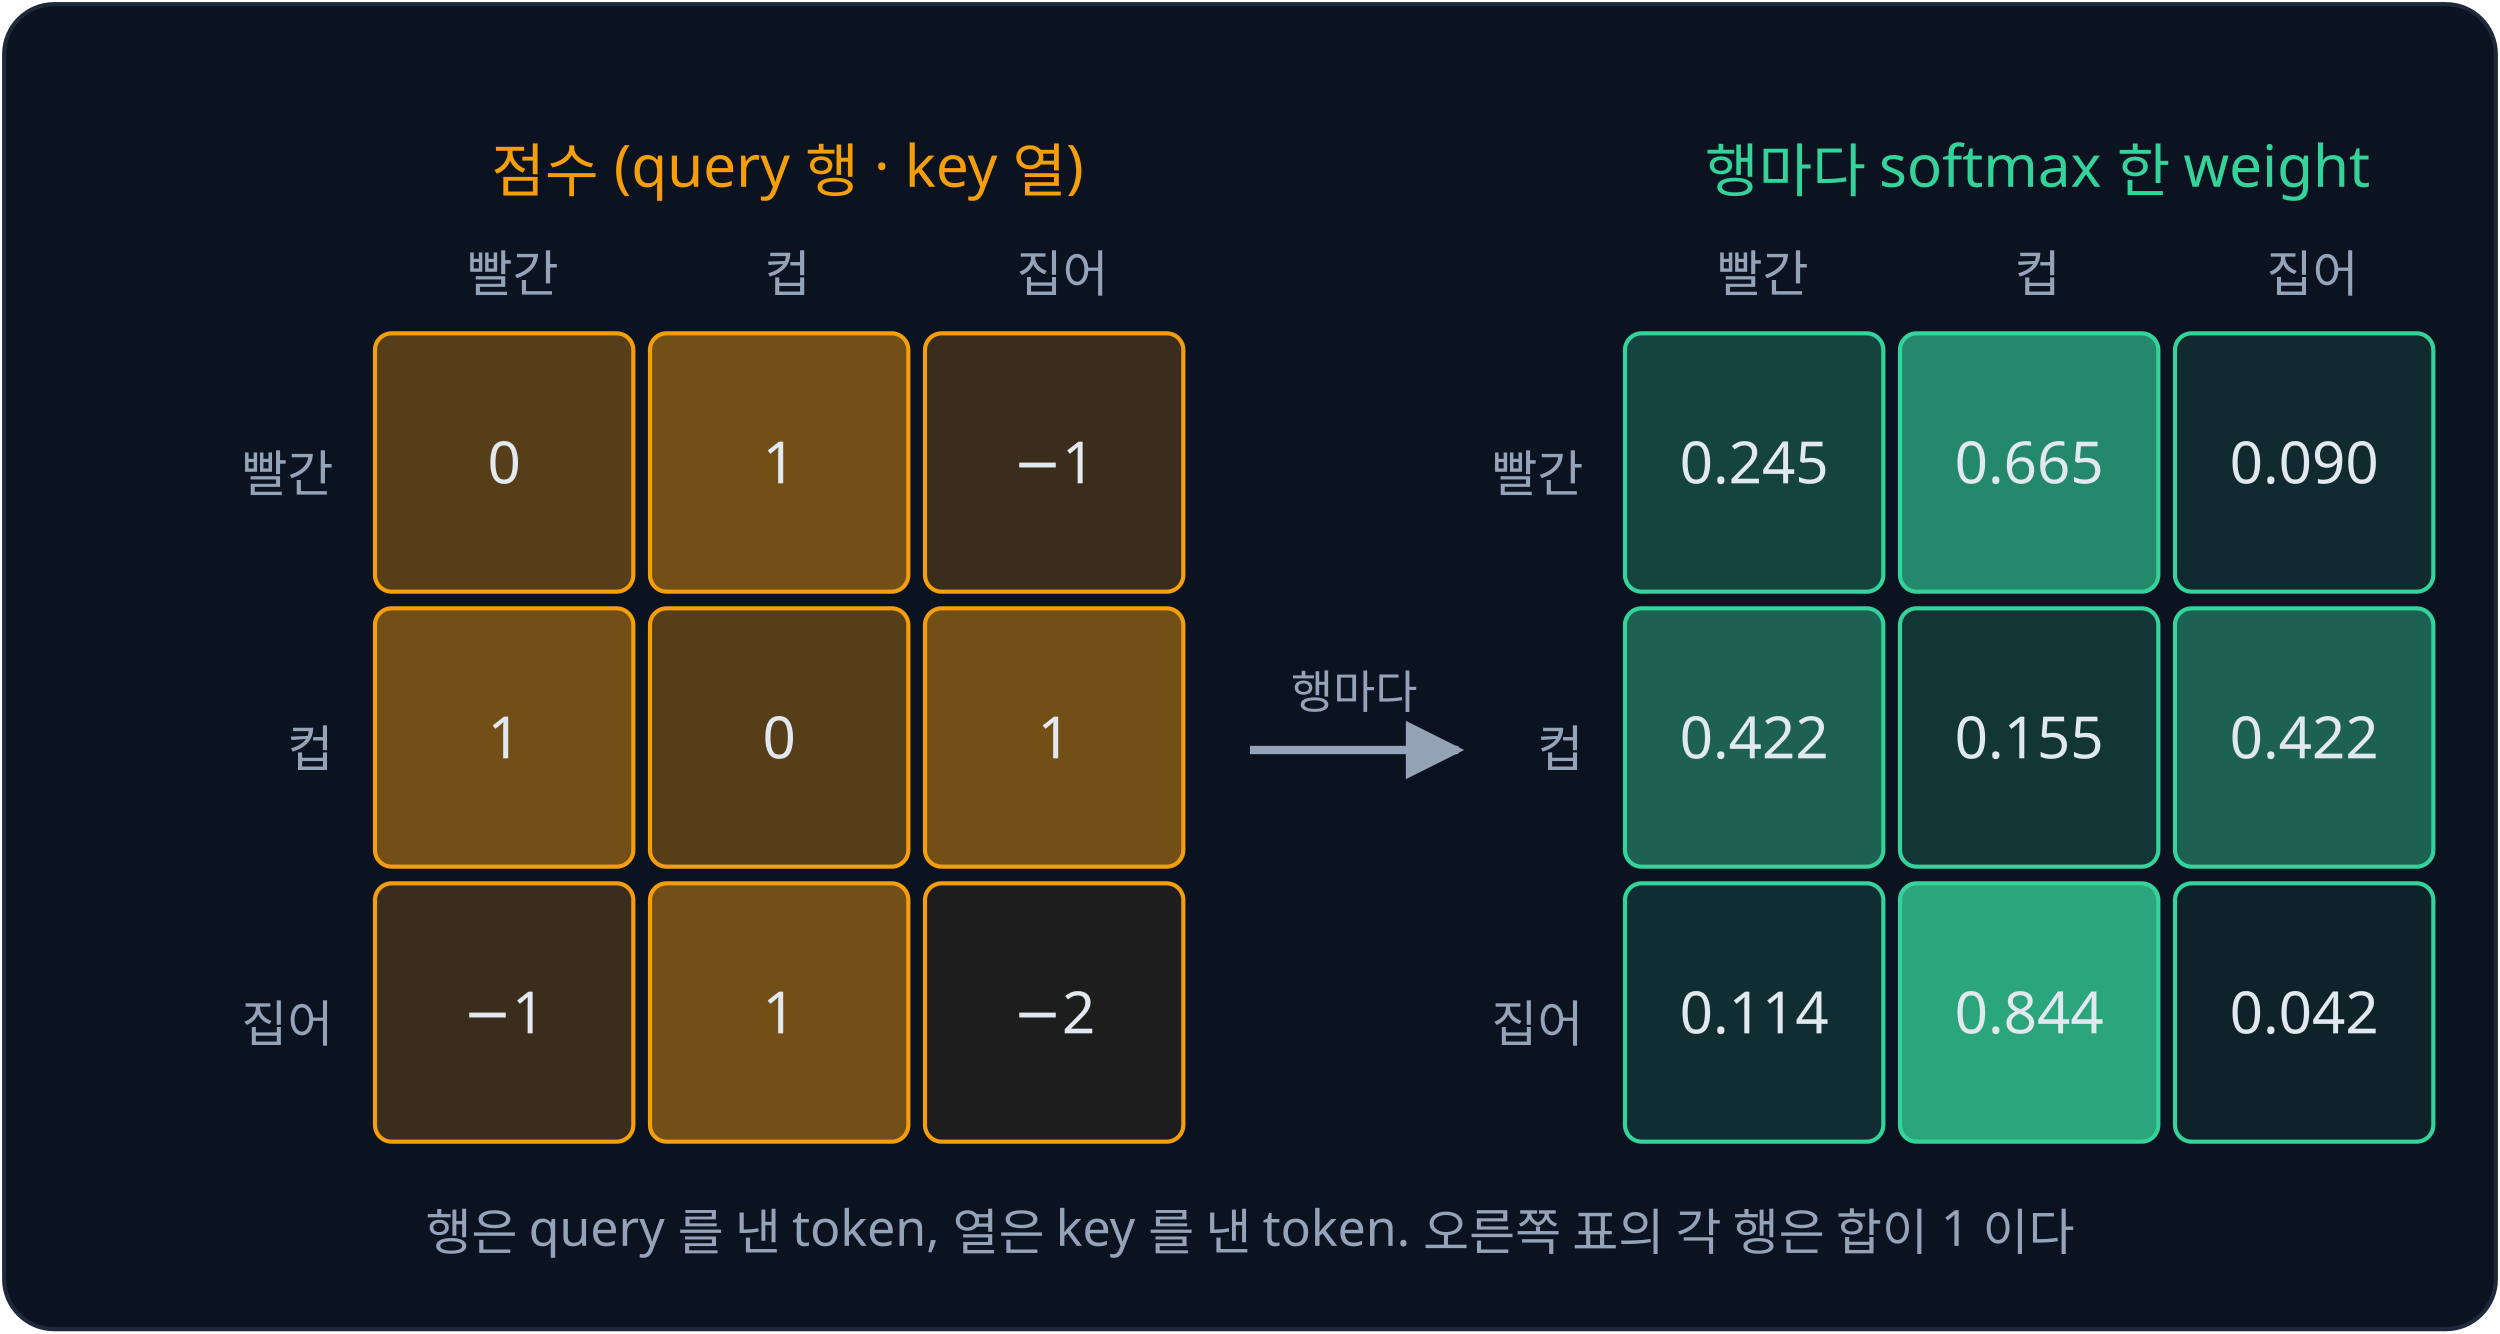
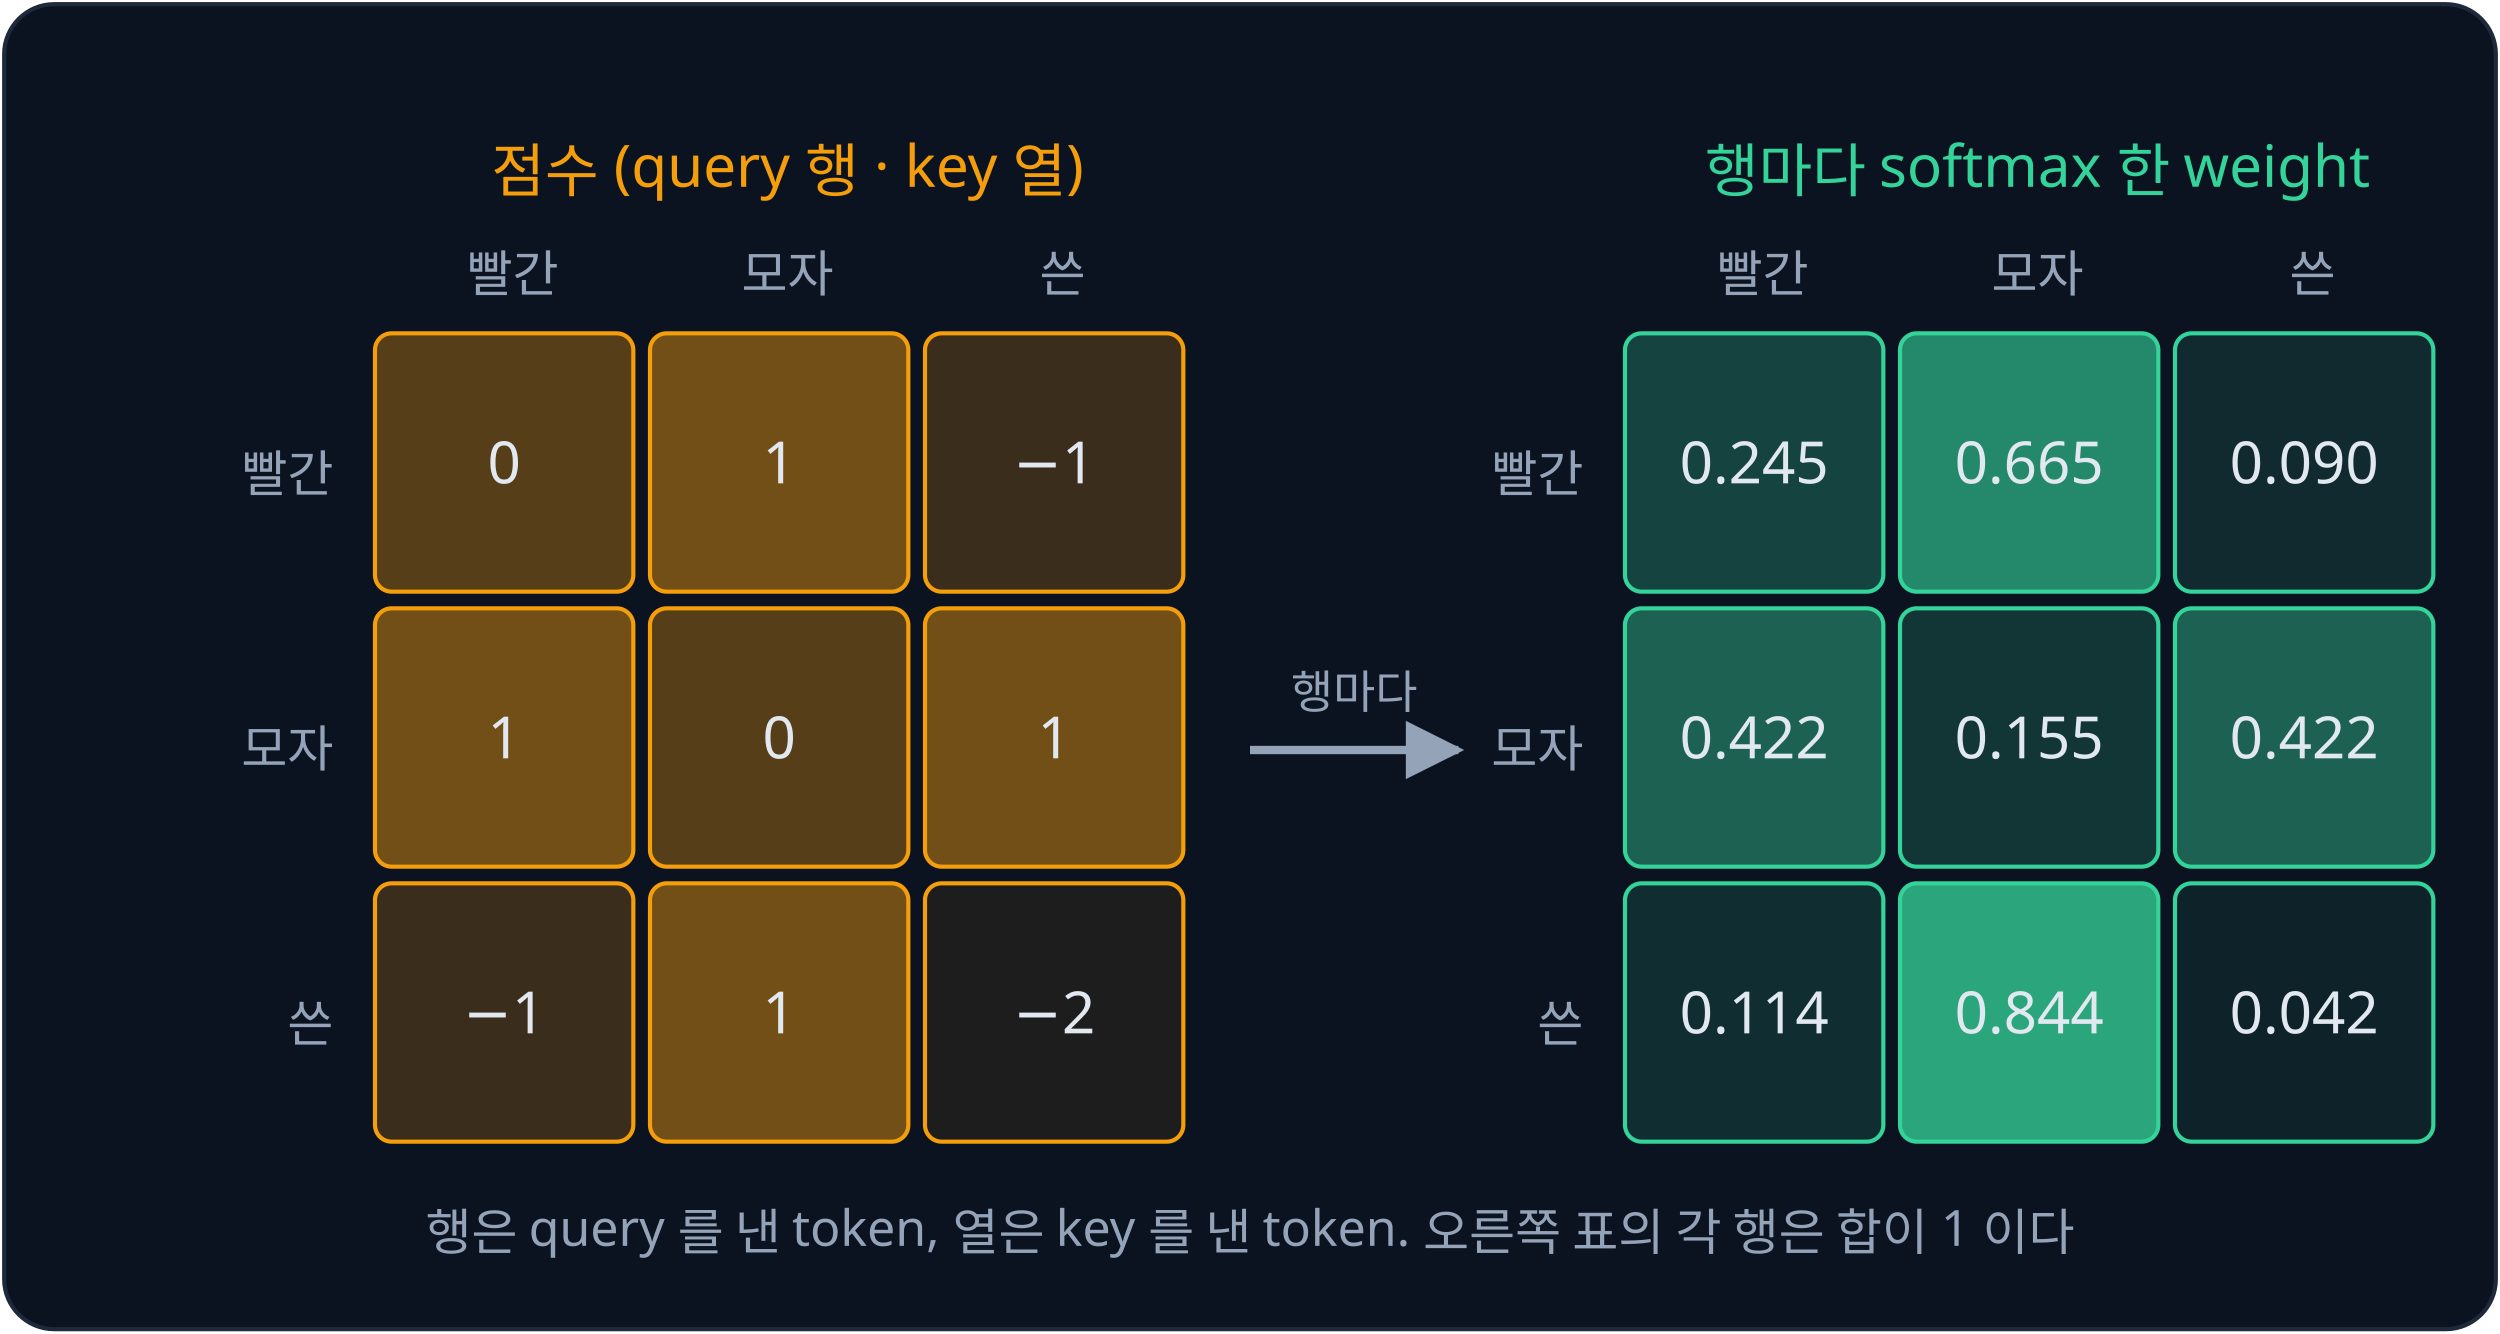
<svg xmlns="http://www.w3.org/2000/svg" viewBox="0 0 600 320" font-family="Pretendard, 'Apple SD Gothic Neo', 'Noto Sans KR', system-ui, sans-serif">
  <defs>
    <marker id="a94a3b8" viewBox="0 0 10 10" refX="9" refY="5" markerWidth="7" markerHeight="7" orient="auto-start-reverse">
      <path d="M0,0 L10,5 L0,10 z" fill="#94a3b8" />
    </marker>
    <marker id="af59e0b" viewBox="0 0 10 10" refX="9" refY="5" markerWidth="7" markerHeight="7" orient="auto-start-reverse">
      <path d="M0,0 L10,5 L0,10 z" fill="#f59e0b" />
    </marker>
    <marker id="a38bdf8" viewBox="0 0 10 10" refX="9" refY="5" markerWidth="7" markerHeight="7" orient="auto-start-reverse">
      <path d="M0,0 L10,5 L0,10 z" fill="#38bdf8" />
    </marker>
    <marker id="a34d399" viewBox="0 0 10 10" refX="9" refY="5" markerWidth="7" markerHeight="7" orient="auto-start-reverse">
      <path d="M0,0 L10,5 L0,10 z" fill="#34d399" />
    </marker>
    <marker id="af87171" viewBox="0 0 10 10" refX="9" refY="5" markerWidth="7" markerHeight="7" orient="auto-start-reverse">
      <path d="M0,0 L10,5 L0,10 z" fill="#f87171" />
    </marker>
    <marker id="aa78bfa" viewBox="0 0 10 10" refX="9" refY="5" markerWidth="7" markerHeight="7" orient="auto-start-reverse">
      <path d="M0,0 L10,5 L0,10 z" fill="#a78bfa" />
    </marker>
  </defs>
  <rect x="1" y="1" width="598" height="318" rx="12" fill="#0b1220" stroke="#1e293b" />
  <text x="189.0" y="46.0" fill="#f59e0b" font-size="14" text-anchor="middle">점수 (query 행 · key 열)</text>
  <text x="123.0" y="70.0" fill="#94a3b8" font-size="12" text-anchor="middle">빨간</text>
-   <text x="189.0" y="70.0" fill="#94a3b8" font-size="12" text-anchor="middle">컵</text>
-   <text x="255.0" y="70.0" fill="#94a3b8" font-size="12" text-anchor="middle">집어</text>
+   <text x="189.0" y="70.0" fill="#94a3b8" font-size="12" text-anchor="middle">모자</text>
+   <text x="255.0" y="70.0" fill="#94a3b8" font-size="12" text-anchor="middle">쓴</text>
  <text x="80.0" y="118.0" fill="#94a3b8" font-size="12" text-anchor="end">빨간</text>
  <rect x="90.0" y="80.0" width="62.0" height="62.0" rx="4" fill="#f59e0b" fill-opacity="0.32" stroke="#f59e0b" stroke-width="1" />
  <text x="121.0" y="116.0" fill="#e2e8f0" font-size="14" text-anchor="middle">0</text>
  <rect x="156.0" y="80.0" width="62.0" height="62.0" rx="4" fill="#f59e0b" fill-opacity="0.44" stroke="#f59e0b" stroke-width="1" />
  <text x="187.0" y="116.0" fill="#e2e8f0" font-size="14" text-anchor="middle">1</text>
  <rect x="222.0" y="80.0" width="62.0" height="62.0" rx="4" fill="#f59e0b" fill-opacity="0.2" stroke="#f59e0b" stroke-width="1" />
  <text x="253.0" y="116.0" fill="#e2e8f0" font-size="14" text-anchor="middle">−1</text>
-   <text x="80.0" y="184.0" fill="#94a3b8" font-size="12" text-anchor="end">컵</text>
+   <text x="80.0" y="184.0" fill="#94a3b8" font-size="12" text-anchor="end">모자</text>
  <rect x="90.0" y="146.0" width="62.0" height="62.0" rx="4" fill="#f59e0b" fill-opacity="0.44" stroke="#f59e0b" stroke-width="1" />
  <text x="121.0" y="182.0" fill="#e2e8f0" font-size="14" text-anchor="middle">1</text>
  <rect x="156.0" y="146.0" width="62.0" height="62.0" rx="4" fill="#f59e0b" fill-opacity="0.32" stroke="#f59e0b" stroke-width="1" />
  <text x="187.0" y="182.0" fill="#e2e8f0" font-size="14" text-anchor="middle">0</text>
  <rect x="222.0" y="146.0" width="62.0" height="62.0" rx="4" fill="#f59e0b" fill-opacity="0.44" stroke="#f59e0b" stroke-width="1" />
  <text x="253.0" y="182.0" fill="#e2e8f0" font-size="14" text-anchor="middle">1</text>
-   <text x="80.0" y="250.0" fill="#94a3b8" font-size="12" text-anchor="end">집어</text>
+   <text x="80.0" y="250.0" fill="#94a3b8" font-size="12" text-anchor="end">쓴</text>
  <rect x="90.0" y="212.0" width="62.0" height="62.0" rx="4" fill="#f59e0b" fill-opacity="0.2" stroke="#f59e0b" stroke-width="1" />
  <text x="121.0" y="248.0" fill="#e2e8f0" font-size="14" text-anchor="middle">−1</text>
  <rect x="156.0" y="212.0" width="62.0" height="62.0" rx="4" fill="#f59e0b" fill-opacity="0.44" stroke="#f59e0b" stroke-width="1" />
  <text x="187.0" y="248.0" fill="#e2e8f0" font-size="14" text-anchor="middle">1</text>
  <rect x="222.0" y="212.0" width="62.0" height="62.0" rx="4" fill="#f59e0b" fill-opacity="0.08" stroke="#f59e0b" stroke-width="1" />
  <text x="253.0" y="248.0" fill="#e2e8f0" font-size="14" text-anchor="middle">−2</text>
  <text x="489.0" y="46.0" fill="#34d399" font-size="14" text-anchor="middle">행마다 softmax 한 weight</text>
  <text x="423.0" y="70.0" fill="#94a3b8" font-size="12" text-anchor="middle">빨간</text>
-   <text x="489.0" y="70.0" fill="#94a3b8" font-size="12" text-anchor="middle">컵</text>
-   <text x="555.0" y="70.0" fill="#94a3b8" font-size="12" text-anchor="middle">집어</text>
+   <text x="489.0" y="70.0" fill="#94a3b8" font-size="12" text-anchor="middle">모자</text>
+   <text x="555.0" y="70.0" fill="#94a3b8" font-size="12" text-anchor="middle">쓴</text>
  <text x="380.0" y="118.0" fill="#94a3b8" font-size="12" text-anchor="end">빨간</text>
  <rect x="390.0" y="80.0" width="62.0" height="62.0" rx="4" fill="#34d399" fill-opacity="0.258" stroke="#34d399" stroke-width="1" />
  <text x="421.0" y="116.0" fill="#e2e8f0" font-size="14" text-anchor="middle">0.245</text>
  <rect x="456.0" y="80.0" width="62.0" height="62.0" rx="4" fill="#34d399" fill-opacity="0.615" stroke="#34d399" stroke-width="1" />
  <text x="487.0" y="116.0" fill="#e2e8f0" font-size="14" text-anchor="middle">0.665</text>
  <rect x="522.0" y="80.0" width="62.0" height="62.0" rx="4" fill="#34d399" fill-opacity="0.127" stroke="#34d399" stroke-width="1" />
  <text x="553.0" y="116.0" fill="#e2e8f0" font-size="14" text-anchor="middle">0.090</text>
-   <text x="380.0" y="184.0" fill="#94a3b8" font-size="12" text-anchor="end">컵</text>
+   <text x="380.0" y="184.0" fill="#94a3b8" font-size="12" text-anchor="end">모자</text>
  <rect x="390.0" y="146.0" width="62.0" height="62.0" rx="4" fill="#34d399" fill-opacity="0.409" stroke="#34d399" stroke-width="1" />
  <text x="421.0" y="182.0" fill="#e2e8f0" font-size="14" text-anchor="middle">0.422</text>
  <rect x="456.0" y="146.0" width="62.0" height="62.0" rx="4" fill="#34d399" fill-opacity="0.182" stroke="#34d399" stroke-width="1" />
  <text x="487.0" y="182.0" fill="#e2e8f0" font-size="14" text-anchor="middle">0.155</text>
  <rect x="522.0" y="146.0" width="62.0" height="62.0" rx="4" fill="#34d399" fill-opacity="0.409" stroke="#34d399" stroke-width="1" />
  <text x="553.0" y="182.0" fill="#e2e8f0" font-size="14" text-anchor="middle">0.422</text>
-   <text x="380.0" y="250.0" fill="#94a3b8" font-size="12" text-anchor="end">집어</text>
+   <text x="380.0" y="250.0" fill="#94a3b8" font-size="12" text-anchor="end">쓴</text>
  <rect x="390.0" y="212.0" width="62.0" height="62.0" rx="4" fill="#34d399" fill-opacity="0.147" stroke="#34d399" stroke-width="1" />
  <text x="421.0" y="248.0" fill="#e2e8f0" font-size="14" text-anchor="middle">0.114</text>
  <rect x="456.0" y="212.0" width="62.0" height="62.0" rx="4" fill="#34d399" fill-opacity="0.767" stroke="#34d399" stroke-width="1" />
  <text x="487.0" y="248.0" fill="#e2e8f0" font-size="14" text-anchor="middle">0.844</text>
  <rect x="522.0" y="212.0" width="62.0" height="62.0" rx="4" fill="#34d399" fill-opacity="0.086" stroke="#34d399" stroke-width="1" />
  <text x="553.0" y="248.0" fill="#e2e8f0" font-size="14" text-anchor="middle">0.042</text>
  <line x1="300.0" y1="180.0" x2="350.0" y2="180.0" stroke="#94a3b8" stroke-width="2" marker-end="url(#a94a3b8)" />
  <text x="325.0" y="170.0" fill="#94a3b8" font-size="11" text-anchor="middle">행마다</text>
  <text x="300.0" y="300.0" fill="#94a3b8" font-size="12" text-anchor="middle">행은 query 를 낸 token, 열은 key 를 낸 token. 오른쪽 표의 각 행은 합이 1 이다</text>
</svg>
